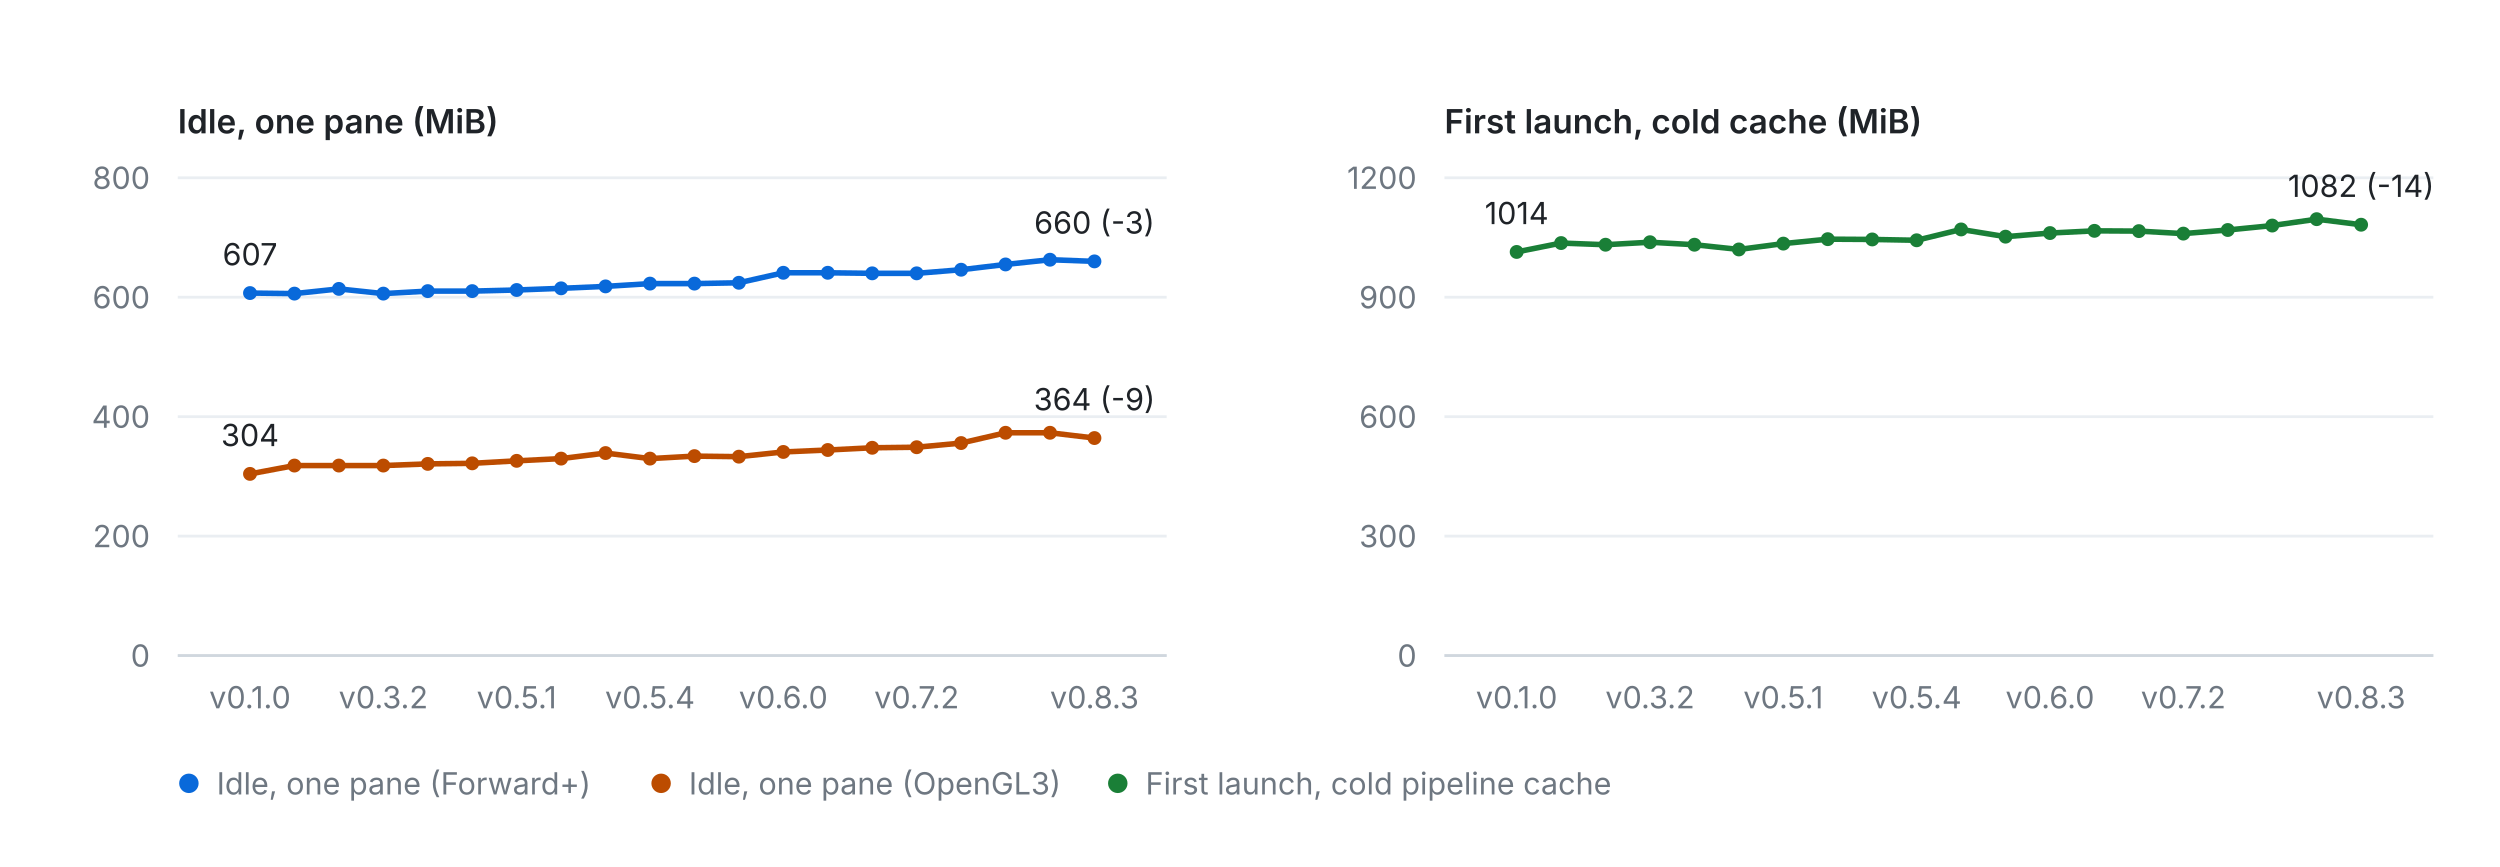
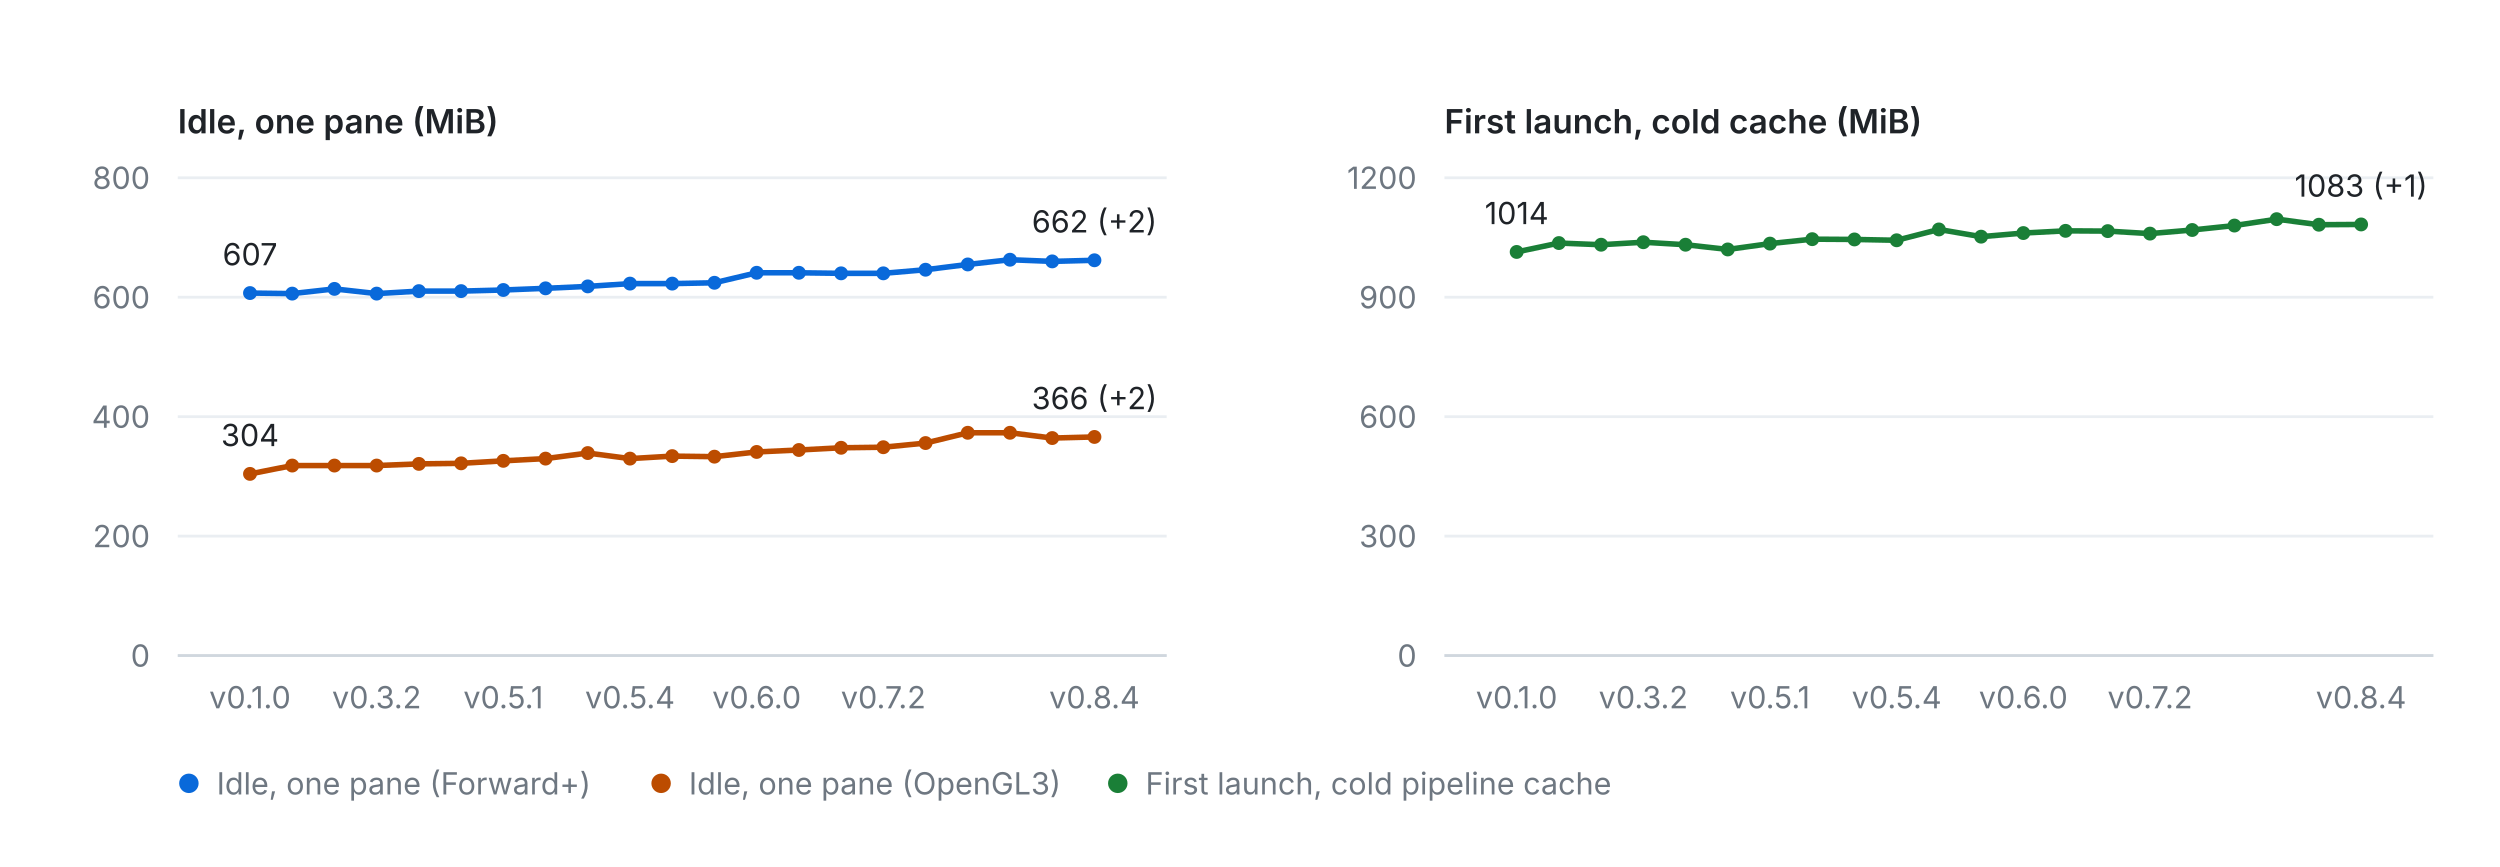
<svg xmlns="http://www.w3.org/2000/svg" viewBox="0 0 900 312" width="900" height="312" role="img" aria-labelledby="chart-title chart-desc" font-family="ui-sans-serif, system-ui, -apple-system, sans-serif">
  <style>
@media (prefers-color-scheme:dark){
.axis{stroke:#30363d}.grid{stroke:#21262d}
.txt{fill:#8b949e}.ttl,.val{fill:#e6edf3}
.s0{fill:#4493f8}
.s0l{stroke:#4493f8}
.s1{fill:#f0883e}
.s1l{stroke:#f0883e}
.s2{fill:#3fb950}
.s2l{stroke:#3fb950}
}
</style>
  <text class="ttl" x="64" y="48" fill="#1f2328" font-size="12" font-weight="600">Idle, one pane (MiB)</text>
  <line class="grid" x1="64" y1="236.0" x2="420" y2="236.0" stroke="#eaeef2" stroke-width="1" />
  <text class="txt" x="54" y="240.0" text-anchor="end" fill="#6e7781" font-size="11">0</text>
  <line class="grid" x1="64" y1="193.0" x2="420" y2="193.0" stroke="#eaeef2" stroke-width="1" />
  <text class="txt" x="54" y="197.0" text-anchor="end" fill="#6e7781" font-size="11">200</text>
  <line class="grid" x1="64" y1="150.0" x2="420" y2="150.0" stroke="#eaeef2" stroke-width="1" />
  <text class="txt" x="54" y="154.0" text-anchor="end" fill="#6e7781" font-size="11">400</text>
  <line class="grid" x1="64" y1="107.0" x2="420" y2="107.0" stroke="#eaeef2" stroke-width="1" />
  <text class="txt" x="54" y="111.0" text-anchor="end" fill="#6e7781" font-size="11">600</text>
  <line class="grid" x1="64" y1="64.0" x2="420" y2="64.0" stroke="#eaeef2" stroke-width="1" />
  <text class="txt" x="54" y="68.0" text-anchor="end" fill="#6e7781" font-size="11">800</text>
  <line class="axis" x1="64" y1="236" x2="420" y2="236" stroke="#d0d7de" stroke-width="1" />
  <text class="txt" x="90.0" y="255" text-anchor="middle" fill="#6e7781" font-size="11">v0.1.0</text>
-   <text class="txt" x="138.0" y="255" text-anchor="middle" fill="#6e7781" font-size="11">v0.3.2</text>
-   <text class="txt" x="186.0" y="255" text-anchor="middle" fill="#6e7781" font-size="11">v0.5.1</text>
-   <text class="txt" x="234.0" y="255" text-anchor="middle" fill="#6e7781" font-size="11">v0.5.4</text>
-   <text class="txt" x="282.0" y="255" text-anchor="middle" fill="#6e7781" font-size="11">v0.6.0</text>
-   <text class="txt" x="330.0" y="255" text-anchor="middle" fill="#6e7781" font-size="11">v0.7.2</text>
-   <text class="txt" x="394.0" y="255" text-anchor="middle" fill="#6e7781" font-size="11">v0.8.3</text>
-   <path class="s0l" d="M90.0,105.5 L106.0,105.7 L122.0,104.0 L138.0,105.7 L154.0,104.8 L170.0,104.8 L186.0,104.4 L202.0,103.8 L218.0,103.1 L234.0,102.1 L250.0,102.1 L266.0,101.8 L282.0,98.2 L298.0,98.2 L314.0,98.4 L330.0,98.4 L346.0,97.1 L362.0,95.2 L378.0,93.5 L394.0,94.1" fill="none" stroke="#0969da" stroke-width="2" stroke-linejoin="round" />
+   <text class="txt" x="135.6" y="255" text-anchor="middle" fill="#6e7781" font-size="11">v0.3.2</text>
+   <text class="txt" x="181.2" y="255" text-anchor="middle" fill="#6e7781" font-size="11">v0.5.1</text>
+   <text class="txt" x="226.8" y="255" text-anchor="middle" fill="#6e7781" font-size="11">v0.5.4</text>
+   <text class="txt" x="272.4" y="255" text-anchor="middle" fill="#6e7781" font-size="11">v0.6.0</text>
+   <text class="txt" x="318.0" y="255" text-anchor="middle" fill="#6e7781" font-size="11">v0.7.2</text>
+   <text class="txt" x="394.0" y="255" text-anchor="middle" fill="#6e7781" font-size="11">v0.8.4</text>
+   <path class="s0l" d="M90.0,105.5 L105.2,105.7 L120.4,104.0 L135.6,105.7 L150.8,104.8 L166.0,104.8 L181.2,104.4 L196.4,103.8 L211.6,103.1 L226.8,102.1 L242.0,102.1 L257.2,101.8 L272.4,98.2 L287.6,98.2 L302.8,98.4 L318.0,98.4 L333.2,97.1 L348.4,95.2 L363.6,93.5 L378.8,94.1 L394.0,93.7" fill="none" stroke="#0969da" stroke-width="2" stroke-linejoin="round" />
  <circle class="s0" cx="90.0" cy="105.5" r="2.5" fill="#0969da" />
  <text class="val" x="90.0" y="95.5" text-anchor="middle" fill="#1f2328" font-size="11">607</text>
-   <circle class="s0" cx="106.0" cy="105.7" r="2.5" fill="#0969da" />
-   <circle class="s0" cx="122.0" cy="104.0" r="2.5" fill="#0969da" />
-   <circle class="s0" cx="138.0" cy="105.7" r="2.5" fill="#0969da" />
-   <circle class="s0" cx="154.0" cy="104.8" r="2.5" fill="#0969da" />
-   <circle class="s0" cx="170.0" cy="104.8" r="2.5" fill="#0969da" />
-   <circle class="s0" cx="186.0" cy="104.4" r="2.5" fill="#0969da" />
-   <circle class="s0" cx="202.0" cy="103.8" r="2.5" fill="#0969da" />
-   <circle class="s0" cx="218.0" cy="103.1" r="2.5" fill="#0969da" />
-   <circle class="s0" cx="234.0" cy="102.1" r="2.5" fill="#0969da" />
-   <circle class="s0" cx="250.0" cy="102.1" r="2.5" fill="#0969da" />
-   <circle class="s0" cx="266.0" cy="101.8" r="2.5" fill="#0969da" />
-   <circle class="s0" cx="282.0" cy="98.2" r="2.5" fill="#0969da" />
-   <circle class="s0" cx="298.0" cy="98.2" r="2.5" fill="#0969da" />
-   <circle class="s0" cx="314.0" cy="98.4" r="2.5" fill="#0969da" />
-   <circle class="s0" cx="330.0" cy="98.4" r="2.5" fill="#0969da" />
-   <circle class="s0" cx="346.0" cy="97.1" r="2.5" fill="#0969da" />
-   <circle class="s0" cx="362.0" cy="95.2" r="2.5" fill="#0969da" />
-   <circle class="s0" cx="378.0" cy="93.5" r="2.5" fill="#0969da" />
-   <circle class="s0" cx="394.0" cy="94.1" r="2.5" fill="#0969da" />
-   <text class="val" x="394.0" y="84.1" text-anchor="middle" fill="#1f2328" font-size="11">660 (-3)</text>
-   <path class="s1l" d="M90.0,170.6 L106.0,167.6 L122.0,167.6 L138.0,167.6 L154.0,167.0 L170.0,166.8 L186.0,165.9 L202.0,165.1 L218.0,163.1 L234.0,165.1 L250.0,164.2 L266.0,164.4 L282.0,162.7 L298.0,162.0 L314.0,161.2 L330.0,161.0 L346.0,159.5 L362.0,155.8 L378.0,155.8 L394.0,157.7" fill="none" stroke="#bc4c00" stroke-width="2" stroke-linejoin="round" />
+   <circle class="s0" cx="105.2" cy="105.7" r="2.5" fill="#0969da" />
+   <circle class="s0" cx="120.4" cy="104.0" r="2.5" fill="#0969da" />
+   <circle class="s0" cx="135.6" cy="105.7" r="2.5" fill="#0969da" />
+   <circle class="s0" cx="150.8" cy="104.8" r="2.5" fill="#0969da" />
+   <circle class="s0" cx="166.0" cy="104.8" r="2.5" fill="#0969da" />
+   <circle class="s0" cx="181.2" cy="104.4" r="2.5" fill="#0969da" />
+   <circle class="s0" cx="196.4" cy="103.8" r="2.5" fill="#0969da" />
+   <circle class="s0" cx="211.6" cy="103.1" r="2.5" fill="#0969da" />
+   <circle class="s0" cx="226.8" cy="102.1" r="2.5" fill="#0969da" />
+   <circle class="s0" cx="242.0" cy="102.1" r="2.5" fill="#0969da" />
+   <circle class="s0" cx="257.2" cy="101.8" r="2.5" fill="#0969da" />
+   <circle class="s0" cx="272.4" cy="98.2" r="2.5" fill="#0969da" />
+   <circle class="s0" cx="287.6" cy="98.2" r="2.5" fill="#0969da" />
+   <circle class="s0" cx="302.8" cy="98.4" r="2.5" fill="#0969da" />
+   <circle class="s0" cx="318.0" cy="98.4" r="2.5" fill="#0969da" />
+   <circle class="s0" cx="333.2" cy="97.1" r="2.5" fill="#0969da" />
+   <circle class="s0" cx="348.4" cy="95.2" r="2.5" fill="#0969da" />
+   <circle class="s0" cx="363.6" cy="93.5" r="2.5" fill="#0969da" />
+   <circle class="s0" cx="378.8" cy="94.1" r="2.5" fill="#0969da" />
+   <circle class="s0" cx="394.0" cy="93.7" r="2.5" fill="#0969da" />
+   <text class="val" x="394.0" y="83.7" text-anchor="middle" fill="#1f2328" font-size="11">662 (+2)</text>
+   <path class="s1l" d="M90.0,170.6 L105.2,167.6 L120.4,167.6 L135.6,167.6 L150.8,167.0 L166.0,166.8 L181.2,165.9 L196.4,165.1 L211.6,163.1 L226.8,165.1 L242.0,164.2 L257.2,164.4 L272.4,162.7 L287.6,162.0 L302.8,161.2 L318.0,161.0 L333.2,159.5 L348.4,155.8 L363.6,155.8 L378.8,157.7 L394.0,157.3" fill="none" stroke="#bc4c00" stroke-width="2" stroke-linejoin="round" />
  <circle class="s1" cx="90.0" cy="170.6" r="2.5" fill="#bc4c00" />
  <text class="val" x="90.0" y="160.6" text-anchor="middle" fill="#1f2328" font-size="11">304</text>
-   <circle class="s1" cx="106.0" cy="167.6" r="2.5" fill="#bc4c00" />
-   <circle class="s1" cx="122.0" cy="167.6" r="2.5" fill="#bc4c00" />
-   <circle class="s1" cx="138.0" cy="167.6" r="2.5" fill="#bc4c00" />
-   <circle class="s1" cx="154.0" cy="167.0" r="2.5" fill="#bc4c00" />
-   <circle class="s1" cx="170.0" cy="166.8" r="2.5" fill="#bc4c00" />
-   <circle class="s1" cx="186.0" cy="165.9" r="2.5" fill="#bc4c00" />
-   <circle class="s1" cx="202.0" cy="165.1" r="2.5" fill="#bc4c00" />
-   <circle class="s1" cx="218.0" cy="163.1" r="2.5" fill="#bc4c00" />
-   <circle class="s1" cx="234.0" cy="165.1" r="2.5" fill="#bc4c00" />
-   <circle class="s1" cx="250.0" cy="164.2" r="2.5" fill="#bc4c00" />
-   <circle class="s1" cx="266.0" cy="164.4" r="2.5" fill="#bc4c00" />
-   <circle class="s1" cx="282.0" cy="162.7" r="2.5" fill="#bc4c00" />
-   <circle class="s1" cx="298.0" cy="162.0" r="2.5" fill="#bc4c00" />
-   <circle class="s1" cx="314.0" cy="161.2" r="2.5" fill="#bc4c00" />
-   <circle class="s1" cx="330.0" cy="161.0" r="2.5" fill="#bc4c00" />
-   <circle class="s1" cx="346.0" cy="159.5" r="2.5" fill="#bc4c00" />
-   <circle class="s1" cx="362.0" cy="155.8" r="2.5" fill="#bc4c00" />
-   <circle class="s1" cx="378.0" cy="155.8" r="2.5" fill="#bc4c00" />
-   <circle class="s1" cx="394.0" cy="157.7" r="2.5" fill="#bc4c00" />
-   <text class="val" x="394.0" y="147.7" text-anchor="middle" fill="#1f2328" font-size="11">364 (-9)</text>
+   <circle class="s1" cx="105.2" cy="167.6" r="2.5" fill="#bc4c00" />
+   <circle class="s1" cx="120.4" cy="167.6" r="2.5" fill="#bc4c00" />
+   <circle class="s1" cx="135.6" cy="167.6" r="2.5" fill="#bc4c00" />
+   <circle class="s1" cx="150.8" cy="167.0" r="2.5" fill="#bc4c00" />
+   <circle class="s1" cx="166.0" cy="166.8" r="2.5" fill="#bc4c00" />
+   <circle class="s1" cx="181.2" cy="165.9" r="2.5" fill="#bc4c00" />
+   <circle class="s1" cx="196.4" cy="165.1" r="2.5" fill="#bc4c00" />
+   <circle class="s1" cx="211.6" cy="163.1" r="2.5" fill="#bc4c00" />
+   <circle class="s1" cx="226.8" cy="165.1" r="2.5" fill="#bc4c00" />
+   <circle class="s1" cx="242.0" cy="164.2" r="2.5" fill="#bc4c00" />
+   <circle class="s1" cx="257.2" cy="164.4" r="2.5" fill="#bc4c00" />
+   <circle class="s1" cx="272.4" cy="162.7" r="2.5" fill="#bc4c00" />
+   <circle class="s1" cx="287.6" cy="162.0" r="2.5" fill="#bc4c00" />
+   <circle class="s1" cx="302.8" cy="161.2" r="2.5" fill="#bc4c00" />
+   <circle class="s1" cx="318.0" cy="161.0" r="2.5" fill="#bc4c00" />
+   <circle class="s1" cx="333.2" cy="159.5" r="2.5" fill="#bc4c00" />
+   <circle class="s1" cx="348.4" cy="155.8" r="2.5" fill="#bc4c00" />
+   <circle class="s1" cx="363.6" cy="155.8" r="2.5" fill="#bc4c00" />
+   <circle class="s1" cx="378.8" cy="157.7" r="2.5" fill="#bc4c00" />
+   <circle class="s1" cx="394.0" cy="157.3" r="2.5" fill="#bc4c00" />
+   <text class="val" x="394.0" y="147.3" text-anchor="middle" fill="#1f2328" font-size="11">366 (+2)</text>
  <text class="ttl" x="520" y="48" fill="#1f2328" font-size="12" font-weight="600">First launch, cold cache (MiB)</text>
  <line class="grid" x1="520" y1="236.0" x2="876" y2="236.0" stroke="#eaeef2" stroke-width="1" />
  <text class="txt" x="510" y="240.0" text-anchor="end" fill="#6e7781" font-size="11">0</text>
  <line class="grid" x1="520" y1="193.0" x2="876" y2="193.0" stroke="#eaeef2" stroke-width="1" />
  <text class="txt" x="510" y="197.0" text-anchor="end" fill="#6e7781" font-size="11">300</text>
  <line class="grid" x1="520" y1="150.0" x2="876" y2="150.0" stroke="#eaeef2" stroke-width="1" />
  <text class="txt" x="510" y="154.0" text-anchor="end" fill="#6e7781" font-size="11">600</text>
  <line class="grid" x1="520" y1="107.0" x2="876" y2="107.0" stroke="#eaeef2" stroke-width="1" />
  <text class="txt" x="510" y="111.0" text-anchor="end" fill="#6e7781" font-size="11">900</text>
  <line class="grid" x1="520" y1="64.0" x2="876" y2="64.0" stroke="#eaeef2" stroke-width="1" />
  <text class="txt" x="510" y="68.0" text-anchor="end" fill="#6e7781" font-size="11">1200</text>
  <line class="axis" x1="520" y1="236" x2="876" y2="236" stroke="#d0d7de" stroke-width="1" />
  <text class="txt" x="546.0" y="255" text-anchor="middle" fill="#6e7781" font-size="11">v0.1.0</text>
-   <text class="txt" x="594.0" y="255" text-anchor="middle" fill="#6e7781" font-size="11">v0.3.2</text>
-   <text class="txt" x="642.0" y="255" text-anchor="middle" fill="#6e7781" font-size="11">v0.5.1</text>
-   <text class="txt" x="690.0" y="255" text-anchor="middle" fill="#6e7781" font-size="11">v0.5.4</text>
-   <text class="txt" x="738.0" y="255" text-anchor="middle" fill="#6e7781" font-size="11">v0.6.0</text>
-   <text class="txt" x="786.0" y="255" text-anchor="middle" fill="#6e7781" font-size="11">v0.7.2</text>
-   <text class="txt" x="850.0" y="255" text-anchor="middle" fill="#6e7781" font-size="11">v0.8.3</text>
-   <path class="s2l" d="M546.0,90.7 L562.0,87.5 L578.0,88.1 L594.0,87.2 L610.0,88.1 L626.0,89.8 L642.0,87.7 L658.0,86.1 L674.0,86.2 L690.0,86.5 L706.0,82.6 L722.0,85.2 L738.0,83.9 L754.0,83.1 L770.0,83.2 L786.0,84.1 L802.0,82.8 L818.0,81.2 L834.0,78.9 L850.0,80.9" fill="none" stroke="#1a7f37" stroke-width="2" stroke-linejoin="round" />
+   <text class="txt" x="591.6" y="255" text-anchor="middle" fill="#6e7781" font-size="11">v0.3.2</text>
+   <text class="txt" x="637.2" y="255" text-anchor="middle" fill="#6e7781" font-size="11">v0.5.1</text>
+   <text class="txt" x="682.8" y="255" text-anchor="middle" fill="#6e7781" font-size="11">v0.5.4</text>
+   <text class="txt" x="728.4" y="255" text-anchor="middle" fill="#6e7781" font-size="11">v0.6.0</text>
+   <text class="txt" x="774.0" y="255" text-anchor="middle" fill="#6e7781" font-size="11">v0.7.2</text>
+   <text class="txt" x="850.0" y="255" text-anchor="middle" fill="#6e7781" font-size="11">v0.8.4</text>
+   <path class="s2l" d="M546.0,90.7 L561.2,87.5 L576.4,88.1 L591.6,87.2 L606.8,88.1 L622.0,89.8 L637.2,87.7 L652.4,86.1 L667.6,86.2 L682.8,86.5 L698.0,82.6 L713.2,85.2 L728.4,83.9 L743.6,83.1 L758.8,83.2 L774.0,84.1 L789.2,82.8 L804.4,81.2 L819.6,78.9 L834.8,80.9 L850.0,80.8" fill="none" stroke="#1a7f37" stroke-width="2" stroke-linejoin="round" />
  <circle class="s2" cx="546.0" cy="90.7" r="2.5" fill="#1a7f37" />
  <text class="val" x="546.0" y="80.7" text-anchor="middle" fill="#1f2328" font-size="11">1014</text>
-   <circle class="s2" cx="562.0" cy="87.5" r="2.5" fill="#1a7f37" />
-   <circle class="s2" cx="578.0" cy="88.1" r="2.5" fill="#1a7f37" />
-   <circle class="s2" cx="594.0" cy="87.2" r="2.5" fill="#1a7f37" />
-   <circle class="s2" cx="610.0" cy="88.1" r="2.5" fill="#1a7f37" />
-   <circle class="s2" cx="626.0" cy="89.8" r="2.5" fill="#1a7f37" />
-   <circle class="s2" cx="642.0" cy="87.7" r="2.5" fill="#1a7f37" />
-   <circle class="s2" cx="658.0" cy="86.1" r="2.5" fill="#1a7f37" />
-   <circle class="s2" cx="674.0" cy="86.2" r="2.5" fill="#1a7f37" />
-   <circle class="s2" cx="690.0" cy="86.5" r="2.5" fill="#1a7f37" />
-   <circle class="s2" cx="706.0" cy="82.6" r="2.5" fill="#1a7f37" />
-   <circle class="s2" cx="722.0" cy="85.2" r="2.5" fill="#1a7f37" />
-   <circle class="s2" cx="738.0" cy="83.9" r="2.5" fill="#1a7f37" />
-   <circle class="s2" cx="754.0" cy="83.1" r="2.5" fill="#1a7f37" />
-   <circle class="s2" cx="770.0" cy="83.2" r="2.5" fill="#1a7f37" />
-   <circle class="s2" cx="786.0" cy="84.1" r="2.5" fill="#1a7f37" />
-   <circle class="s2" cx="802.0" cy="82.8" r="2.5" fill="#1a7f37" />
-   <circle class="s2" cx="818.0" cy="81.2" r="2.5" fill="#1a7f37" />
-   <circle class="s2" cx="834.0" cy="78.9" r="2.5" fill="#1a7f37" />
-   <circle class="s2" cx="850.0" cy="80.9" r="2.5" fill="#1a7f37" />
-   <text class="val" x="850.0" y="70.9" text-anchor="middle" fill="#1f2328" font-size="11">1082 (-14)</text>
+   <circle class="s2" cx="561.2" cy="87.5" r="2.5" fill="#1a7f37" />
+   <circle class="s2" cx="576.4" cy="88.1" r="2.5" fill="#1a7f37" />
+   <circle class="s2" cx="591.6" cy="87.2" r="2.5" fill="#1a7f37" />
+   <circle class="s2" cx="606.8" cy="88.1" r="2.5" fill="#1a7f37" />
+   <circle class="s2" cx="622.0" cy="89.8" r="2.5" fill="#1a7f37" />
+   <circle class="s2" cx="637.2" cy="87.7" r="2.5" fill="#1a7f37" />
+   <circle class="s2" cx="652.4" cy="86.1" r="2.5" fill="#1a7f37" />
+   <circle class="s2" cx="667.6" cy="86.2" r="2.5" fill="#1a7f37" />
+   <circle class="s2" cx="682.8" cy="86.5" r="2.5" fill="#1a7f37" />
+   <circle class="s2" cx="698.0" cy="82.6" r="2.5" fill="#1a7f37" />
+   <circle class="s2" cx="713.2" cy="85.2" r="2.5" fill="#1a7f37" />
+   <circle class="s2" cx="728.4" cy="83.9" r="2.5" fill="#1a7f37" />
+   <circle class="s2" cx="743.6" cy="83.1" r="2.5" fill="#1a7f37" />
+   <circle class="s2" cx="758.8" cy="83.2" r="2.5" fill="#1a7f37" />
+   <circle class="s2" cx="774.0" cy="84.1" r="2.5" fill="#1a7f37" />
+   <circle class="s2" cx="789.2" cy="82.8" r="2.5" fill="#1a7f37" />
+   <circle class="s2" cx="804.4" cy="81.2" r="2.5" fill="#1a7f37" />
+   <circle class="s2" cx="819.6" cy="78.9" r="2.5" fill="#1a7f37" />
+   <circle class="s2" cx="834.8" cy="80.9" r="2.5" fill="#1a7f37" />
+   <circle class="s2" cx="850.0" cy="80.8" r="2.5" fill="#1a7f37" />
+   <text class="val" x="850.0" y="70.8" text-anchor="middle" fill="#1f2328" font-size="11">1083 (+1)</text>
  <circle class="s0" cx="68" cy="282" r="3.5" fill="#0969da" />
  <text class="txt" x="78" y="286" fill="#6e7781" font-size="11">Idle, one pane (Forward+)</text>
  <circle class="s1" cx="238.0" cy="282" r="3.5" fill="#bc4c00" />
  <text class="txt" x="248.0" y="286" fill="#6e7781" font-size="11">Idle, one pane (OpenGL3)</text>
  <circle class="s2" cx="402.4" cy="282" r="3.5" fill="#1a7f37" />
  <text class="txt" x="412.4" y="286" fill="#6e7781" font-size="11">First launch, cold pipeline cache</text>
</svg>
